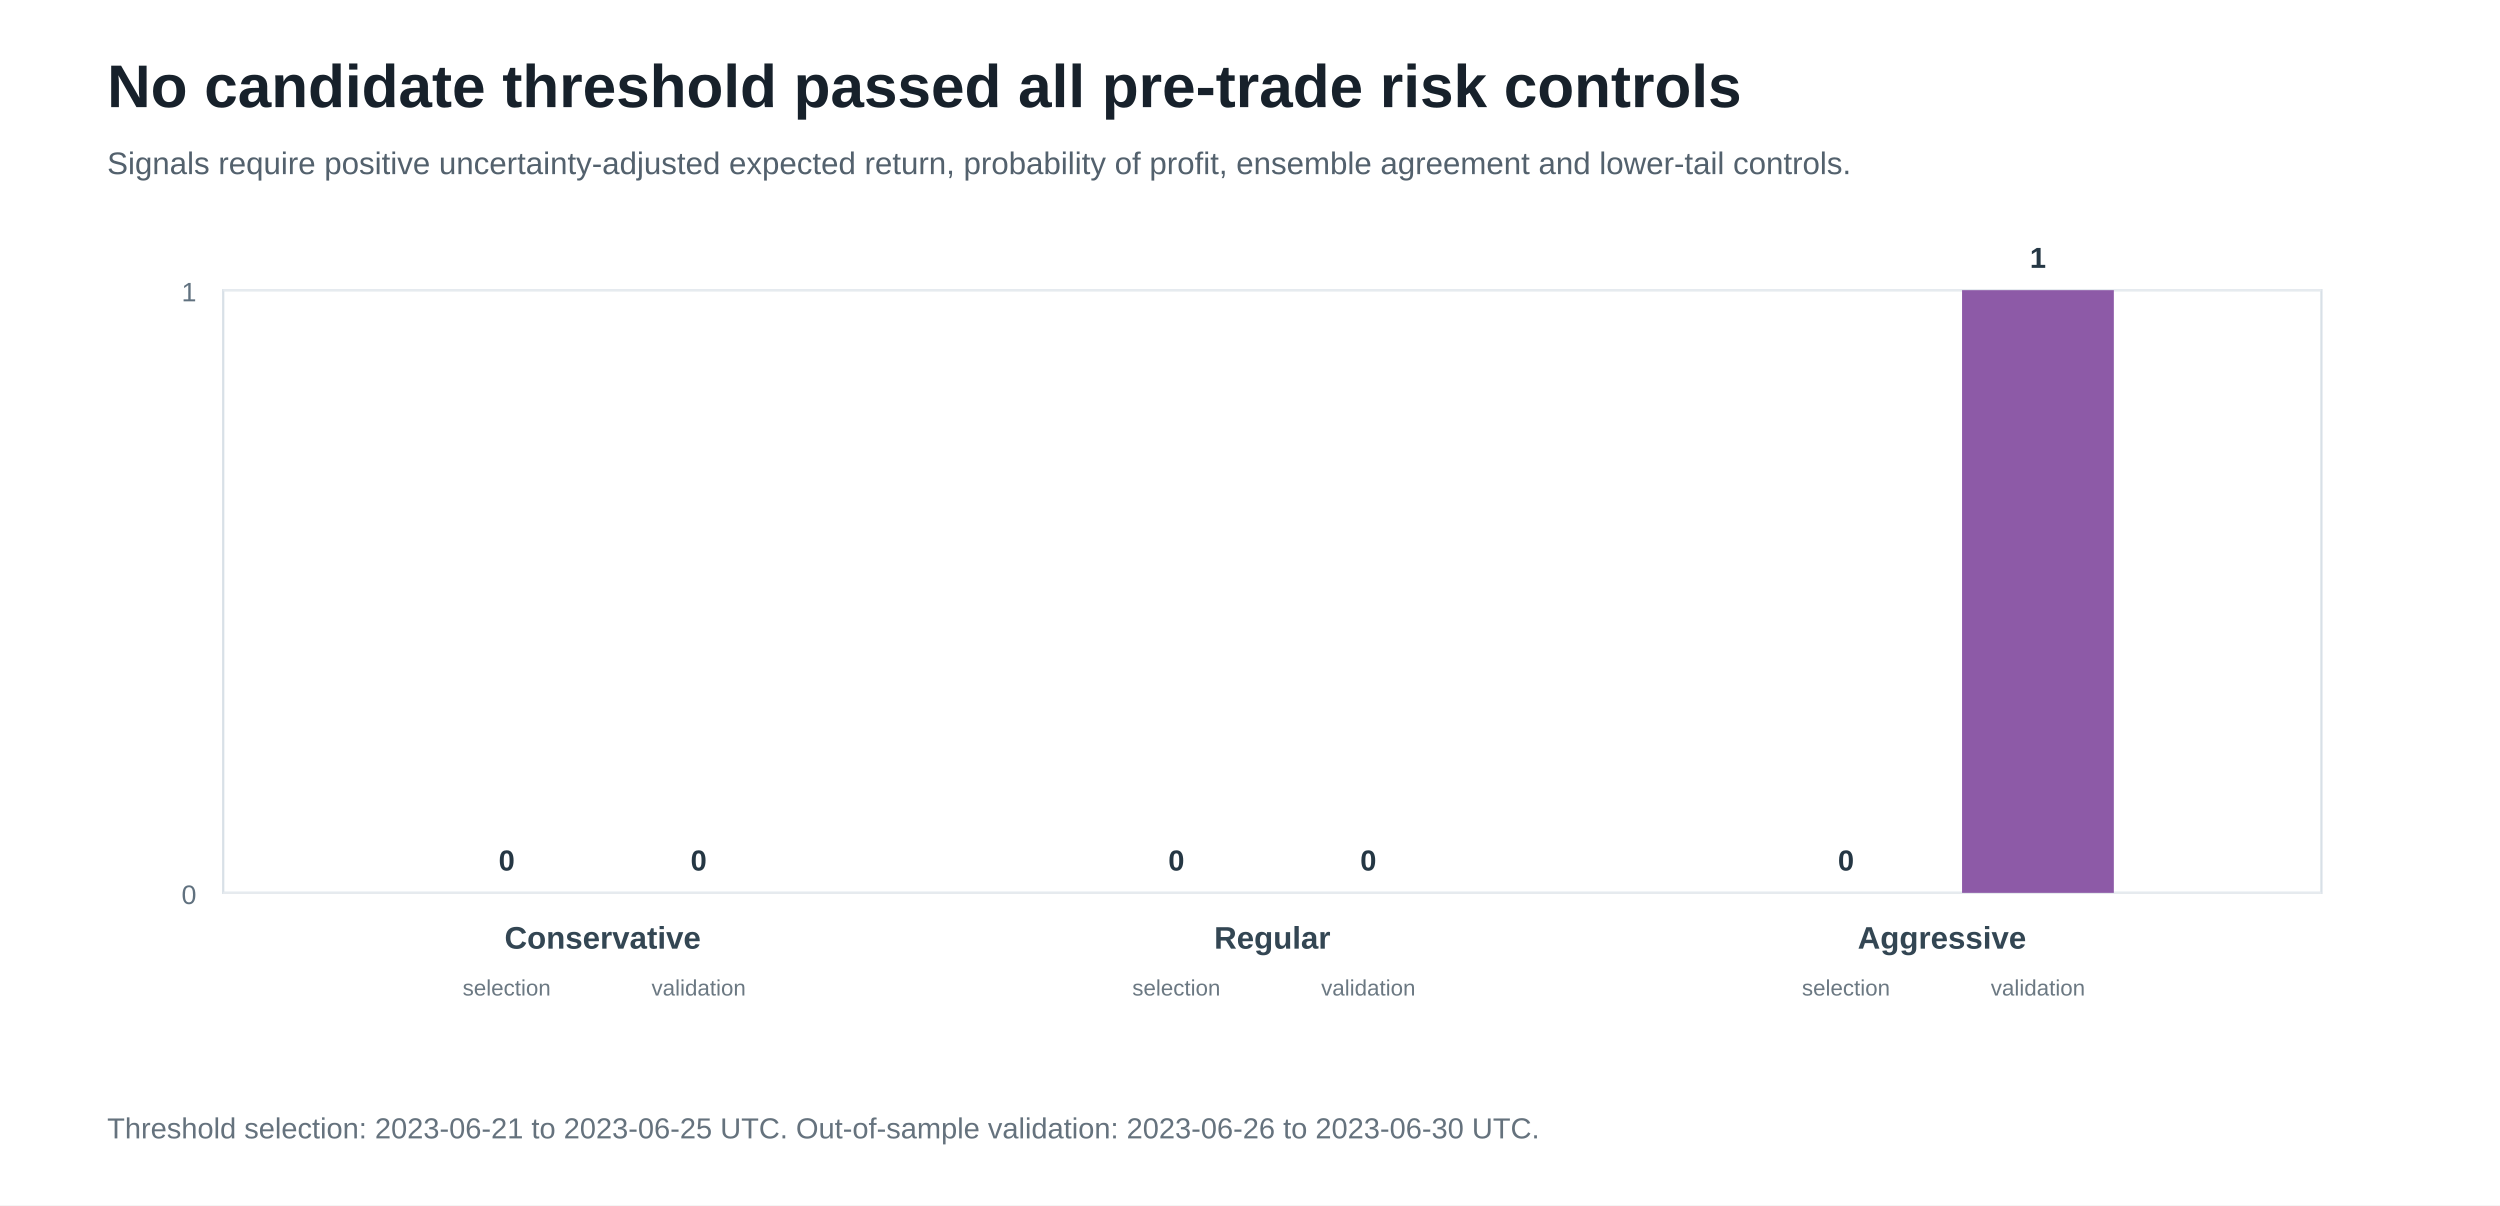
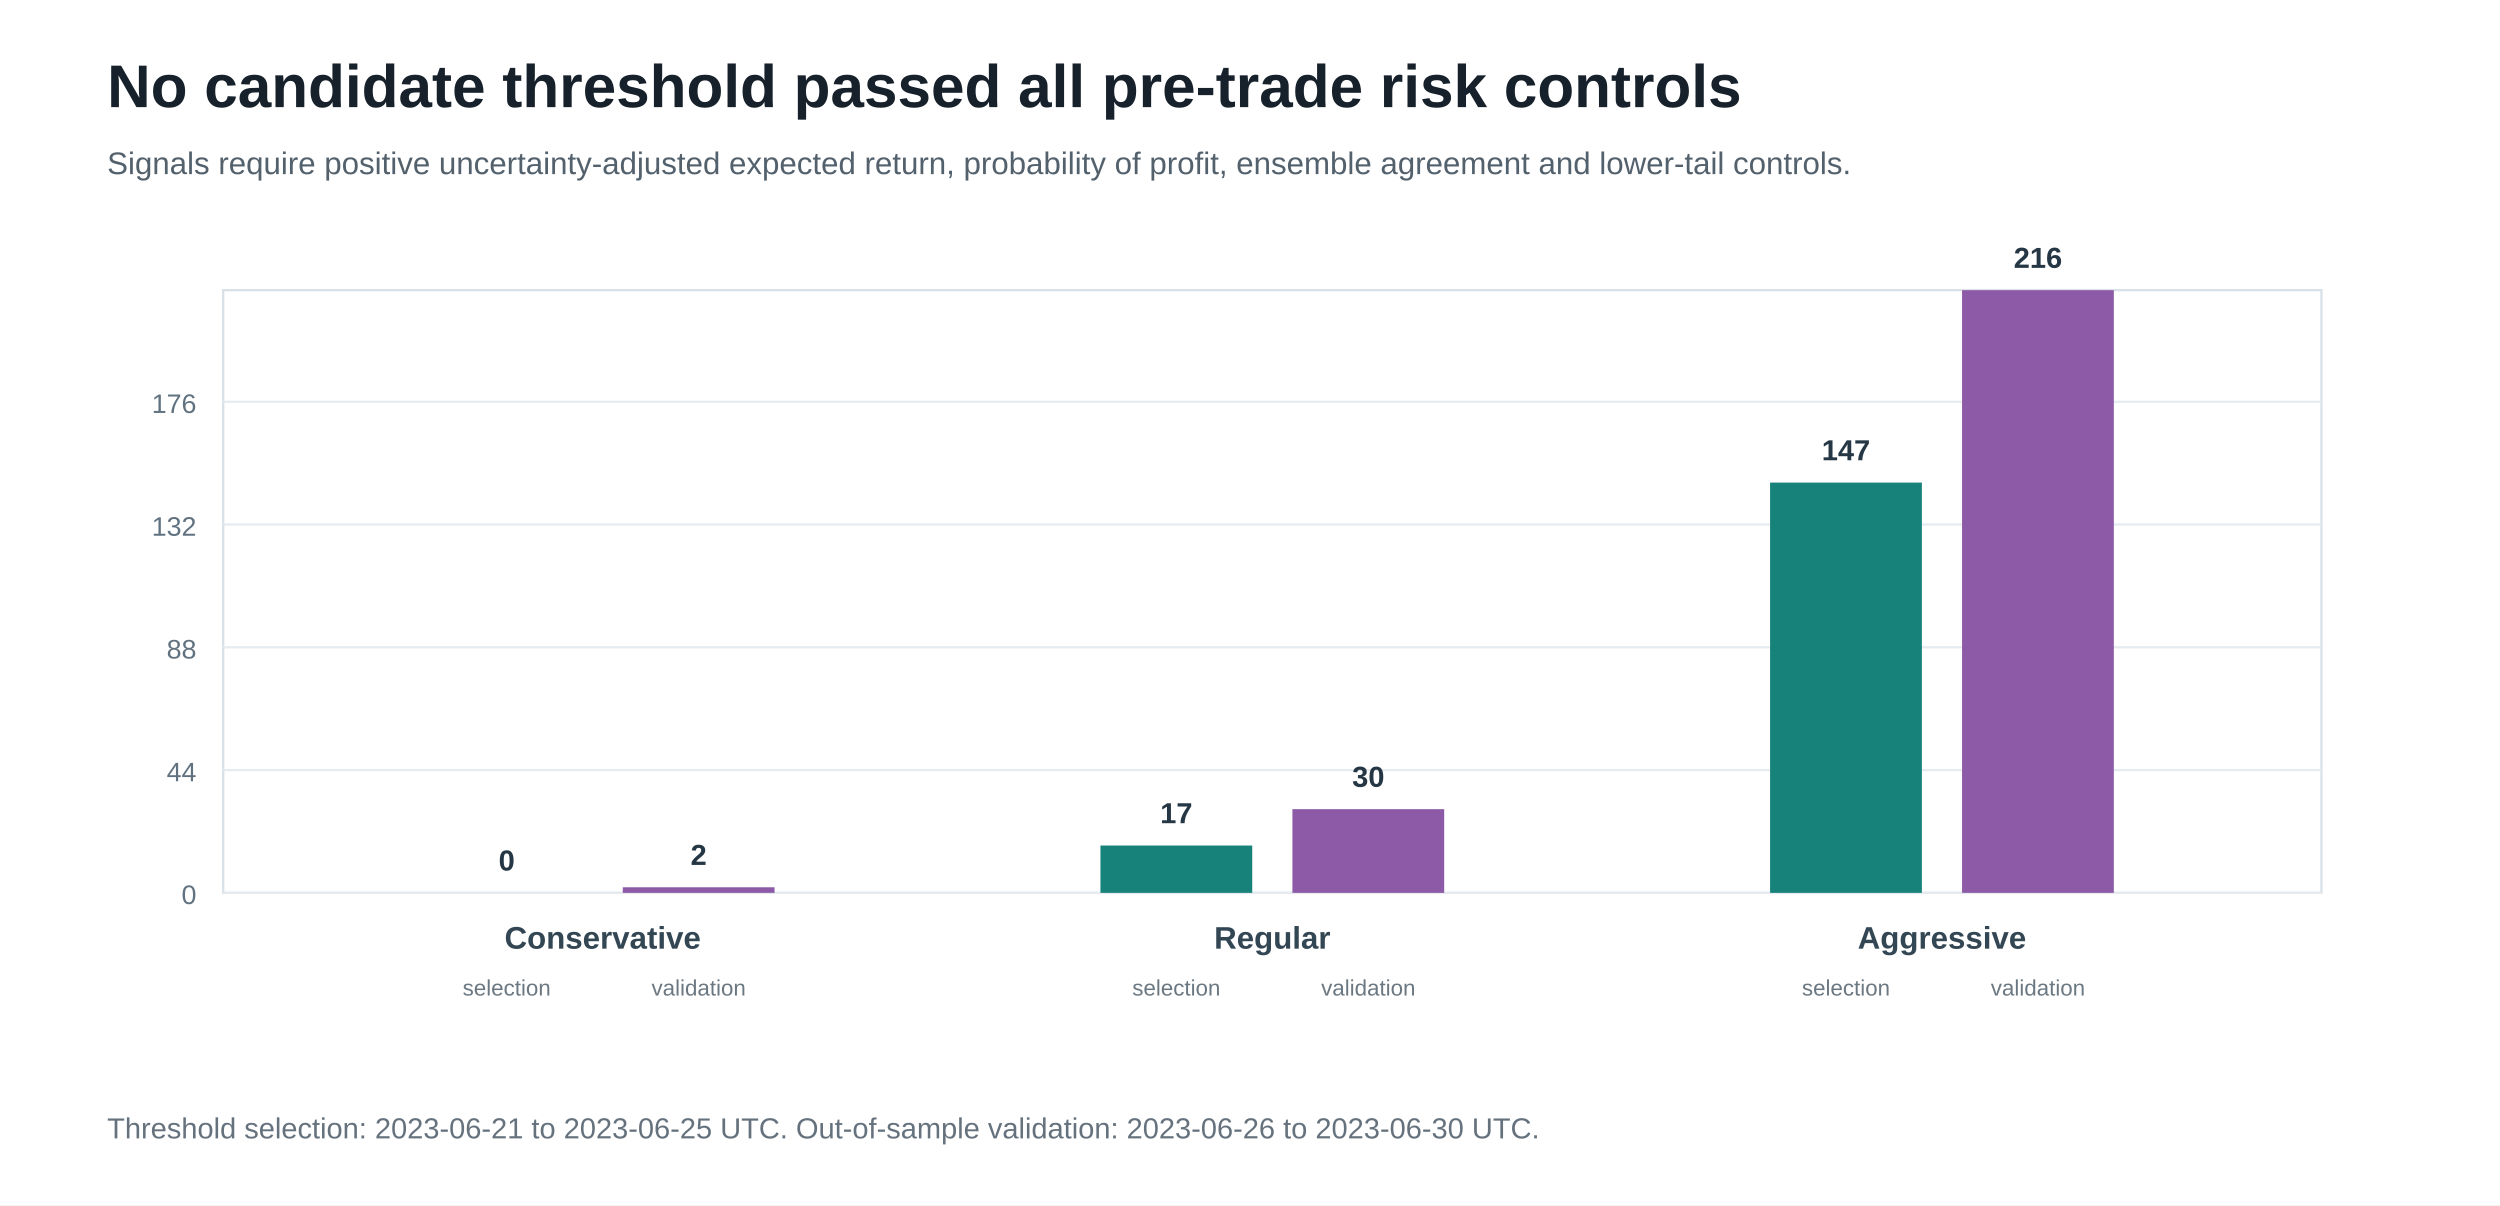
<svg xmlns="http://www.w3.org/2000/svg" width="1120" height="540" viewBox="0 0 1120 540" role="img" aria-labelledby="title desc">
  <rect width="100%" height="100%" fill="#ffffff" />
  <text x="48" y="48" font-family="Segoe UI, Arial, sans-serif" font-size="27" font-weight="700" fill="#17212b">No candidate threshold passed all pre-trade risk controls</text>
  <text x="48" y="78" font-family="Segoe UI, Arial, sans-serif" font-size="14" fill="#53616d">Signals require positive uncertainty-adjusted expected return, probability of profit, ensemble agreement and lower-tail controls.</text>
  <rect x="100" y="130" width="940" height="270" fill="#ffffff" stroke="#d8e0e7" />
  <line x1="100" y1="400.0" x2="1040" y2="400.0" stroke="#e6ebef" />
  <text x="88" y="405.0" text-anchor="end" font-family="Segoe UI, Arial, sans-serif" font-size="12" fill="#60717f">0</text>
-   <line x1="100" y1="130.0" x2="1040" y2="130.0" stroke="#e6ebef" />
-   <text x="88" y="135.0" text-anchor="end" font-family="Segoe UI, Arial, sans-serif" font-size="12" fill="#60717f">1</text>
+   <line x1="100" y1="345.0" x2="1040" y2="345.0" stroke="#e6ebef" />
+   <text x="88" y="350.0" text-anchor="end" font-family="Segoe UI, Arial, sans-serif" font-size="12" fill="#60717f">44</text>
+   <line x1="100" y1="290.0" x2="1040" y2="290.0" stroke="#e6ebef" />
+   <text x="88" y="295.0" text-anchor="end" font-family="Segoe UI, Arial, sans-serif" font-size="12" fill="#60717f">88</text>
+   <line x1="100" y1="235.0" x2="1040" y2="235.0" stroke="#e6ebef" />
+   <text x="88" y="240.0" text-anchor="end" font-family="Segoe UI, Arial, sans-serif" font-size="12" fill="#60717f">132</text>
+   <line x1="100" y1="180.0" x2="1040" y2="180.0" stroke="#e6ebef" />
+   <text x="88" y="185.0" text-anchor="end" font-family="Segoe UI, Arial, sans-serif" font-size="12" fill="#60717f">176</text>
  <rect x="193.0" y="400.0" width="68" height="0.0" fill="#16827a" />
  <text x="227.0" y="390.0" text-anchor="middle" font-family="Segoe UI, Arial, sans-serif" font-size="13" font-weight="700" fill="#253744">0</text>
  <text x="227.0" y="446" text-anchor="middle" font-family="Segoe UI, Arial, sans-serif" font-size="10" fill="#6b7882">selection</text>
-   <rect x="279.0" y="400.0" width="68" height="0.0" fill="#8d5aa7" />
-   <text x="313.0" y="390.0" text-anchor="middle" font-family="Segoe UI, Arial, sans-serif" font-size="13" font-weight="700" fill="#253744">0</text>
+   <rect x="279.0" y="397.5" width="68" height="2.5" fill="#8d5aa7" />
+   <text x="313.0" y="387.5" text-anchor="middle" font-family="Segoe UI, Arial, sans-serif" font-size="13" font-weight="700" fill="#253744">2</text>
  <text x="313.0" y="446" text-anchor="middle" font-family="Segoe UI, Arial, sans-serif" font-size="10" fill="#6b7882">validation</text>
  <text x="270.0" y="425" text-anchor="middle" font-family="Segoe UI, Arial, sans-serif" font-size="14" font-weight="700" fill="#334653">Conservative</text>
-   <rect x="493.0" y="400.0" width="68" height="0.0" fill="#16827a" />
-   <text x="527.0" y="390.0" text-anchor="middle" font-family="Segoe UI, Arial, sans-serif" font-size="13" font-weight="700" fill="#253744">0</text>
+   <rect x="493.0" y="378.8" width="68" height="21.2" fill="#16827a" />
+   <text x="527.0" y="368.8" text-anchor="middle" font-family="Segoe UI, Arial, sans-serif" font-size="13" font-weight="700" fill="#253744">17</text>
  <text x="527.0" y="446" text-anchor="middle" font-family="Segoe UI, Arial, sans-serif" font-size="10" fill="#6b7882">selection</text>
-   <rect x="579.0" y="400.0" width="68" height="0.0" fill="#8d5aa7" />
-   <text x="613.0" y="390.0" text-anchor="middle" font-family="Segoe UI, Arial, sans-serif" font-size="13" font-weight="700" fill="#253744">0</text>
+   <rect x="579.0" y="362.5" width="68" height="37.5" fill="#8d5aa7" />
+   <text x="613.0" y="352.5" text-anchor="middle" font-family="Segoe UI, Arial, sans-serif" font-size="13" font-weight="700" fill="#253744">30</text>
  <text x="613.0" y="446" text-anchor="middle" font-family="Segoe UI, Arial, sans-serif" font-size="10" fill="#6b7882">validation</text>
  <text x="570.0" y="425" text-anchor="middle" font-family="Segoe UI, Arial, sans-serif" font-size="14" font-weight="700" fill="#334653">Regular</text>
-   <rect x="793.0" y="400.0" width="68" height="0.0" fill="#16827a" />
-   <text x="827.0" y="390.0" text-anchor="middle" font-family="Segoe UI, Arial, sans-serif" font-size="13" font-weight="700" fill="#253744">0</text>
+   <rect x="793.0" y="216.2" width="68" height="183.8" fill="#16827a" />
+   <text x="827.0" y="206.2" text-anchor="middle" font-family="Segoe UI, Arial, sans-serif" font-size="13" font-weight="700" fill="#253744">147</text>
  <text x="827.0" y="446" text-anchor="middle" font-family="Segoe UI, Arial, sans-serif" font-size="10" fill="#6b7882">selection</text>
  <rect x="879.0" y="130.0" width="68" height="270.0" fill="#8d5aa7" />
-   <text x="913.0" y="120.0" text-anchor="middle" font-family="Segoe UI, Arial, sans-serif" font-size="13" font-weight="700" fill="#253744">1</text>
+   <text x="913.0" y="120.0" text-anchor="middle" font-family="Segoe UI, Arial, sans-serif" font-size="13" font-weight="700" fill="#253744">216</text>
  <text x="913.0" y="446" text-anchor="middle" font-family="Segoe UI, Arial, sans-serif" font-size="10" fill="#6b7882">validation</text>
  <text x="870.0" y="425" text-anchor="middle" font-family="Segoe UI, Arial, sans-serif" font-size="14" font-weight="700" fill="#334653">Aggressive</text>
  <text x="48" y="510" font-family="Segoe UI, Arial, sans-serif" font-size="13" fill="#65727d">Threshold selection: 2023-06-21 to 2023-06-25 UTC. Out-of-sample validation: 2023-06-26 to 2023-06-30 UTC.</text>
</svg>
